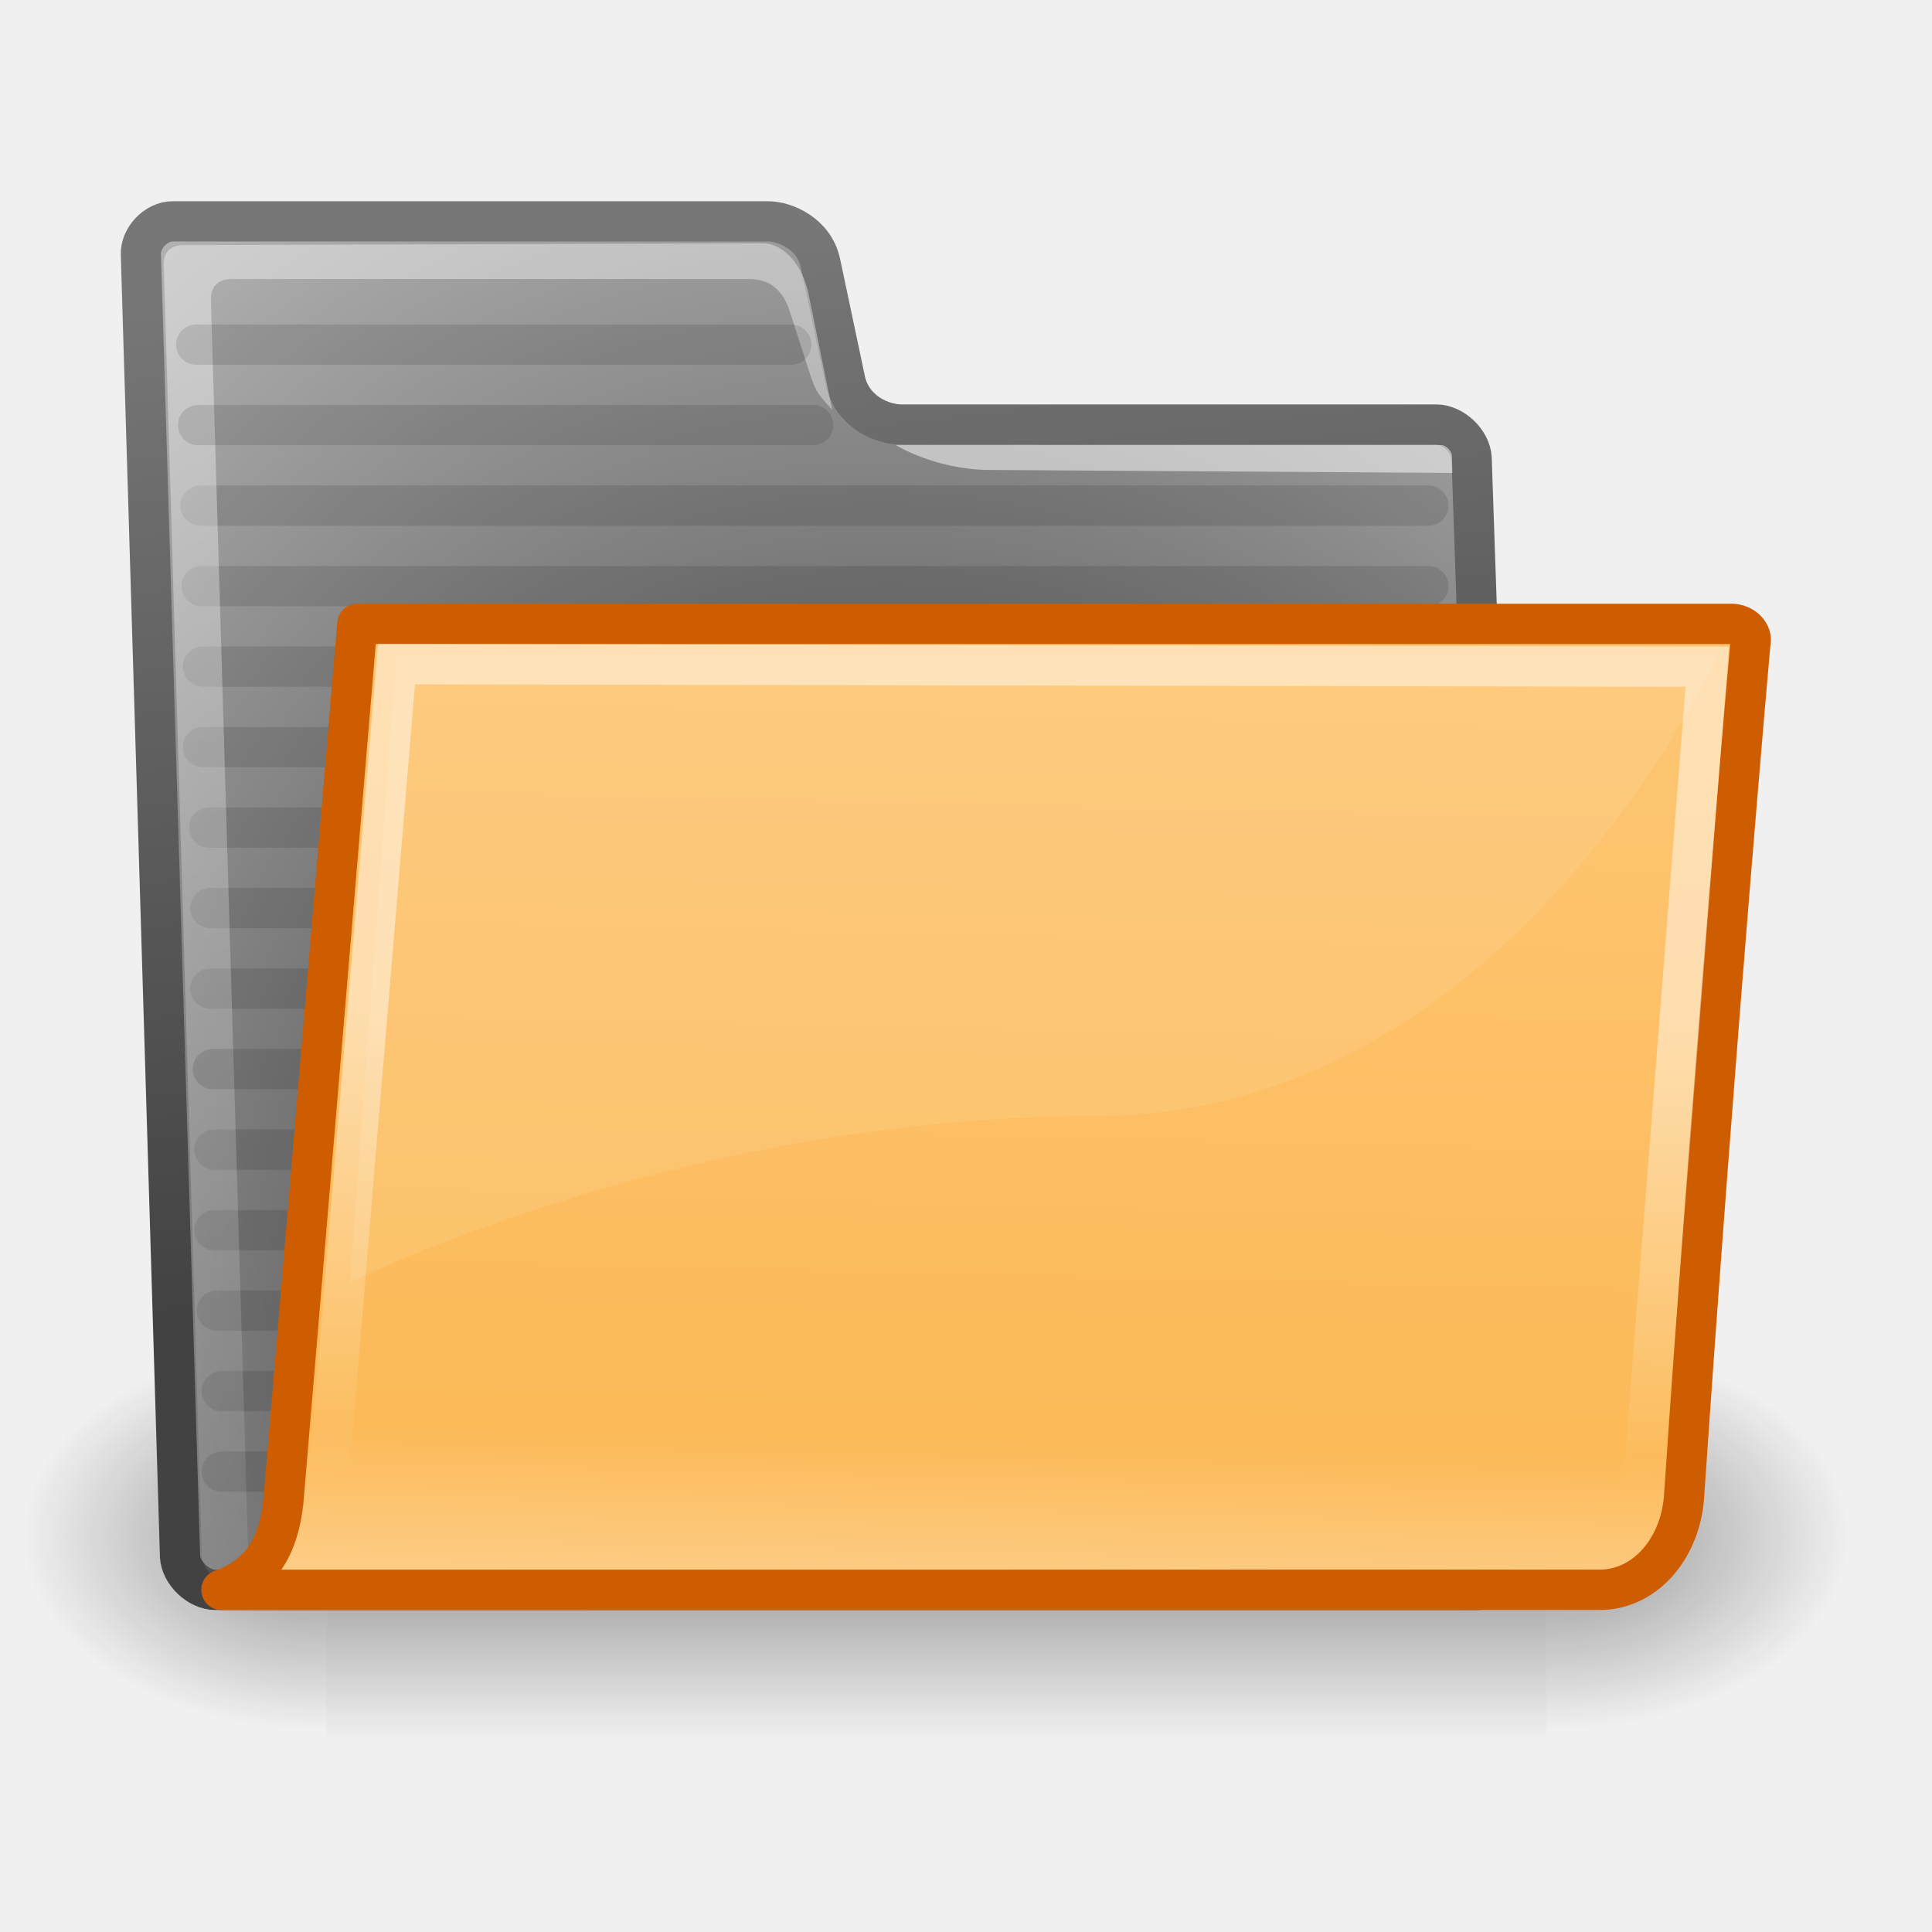
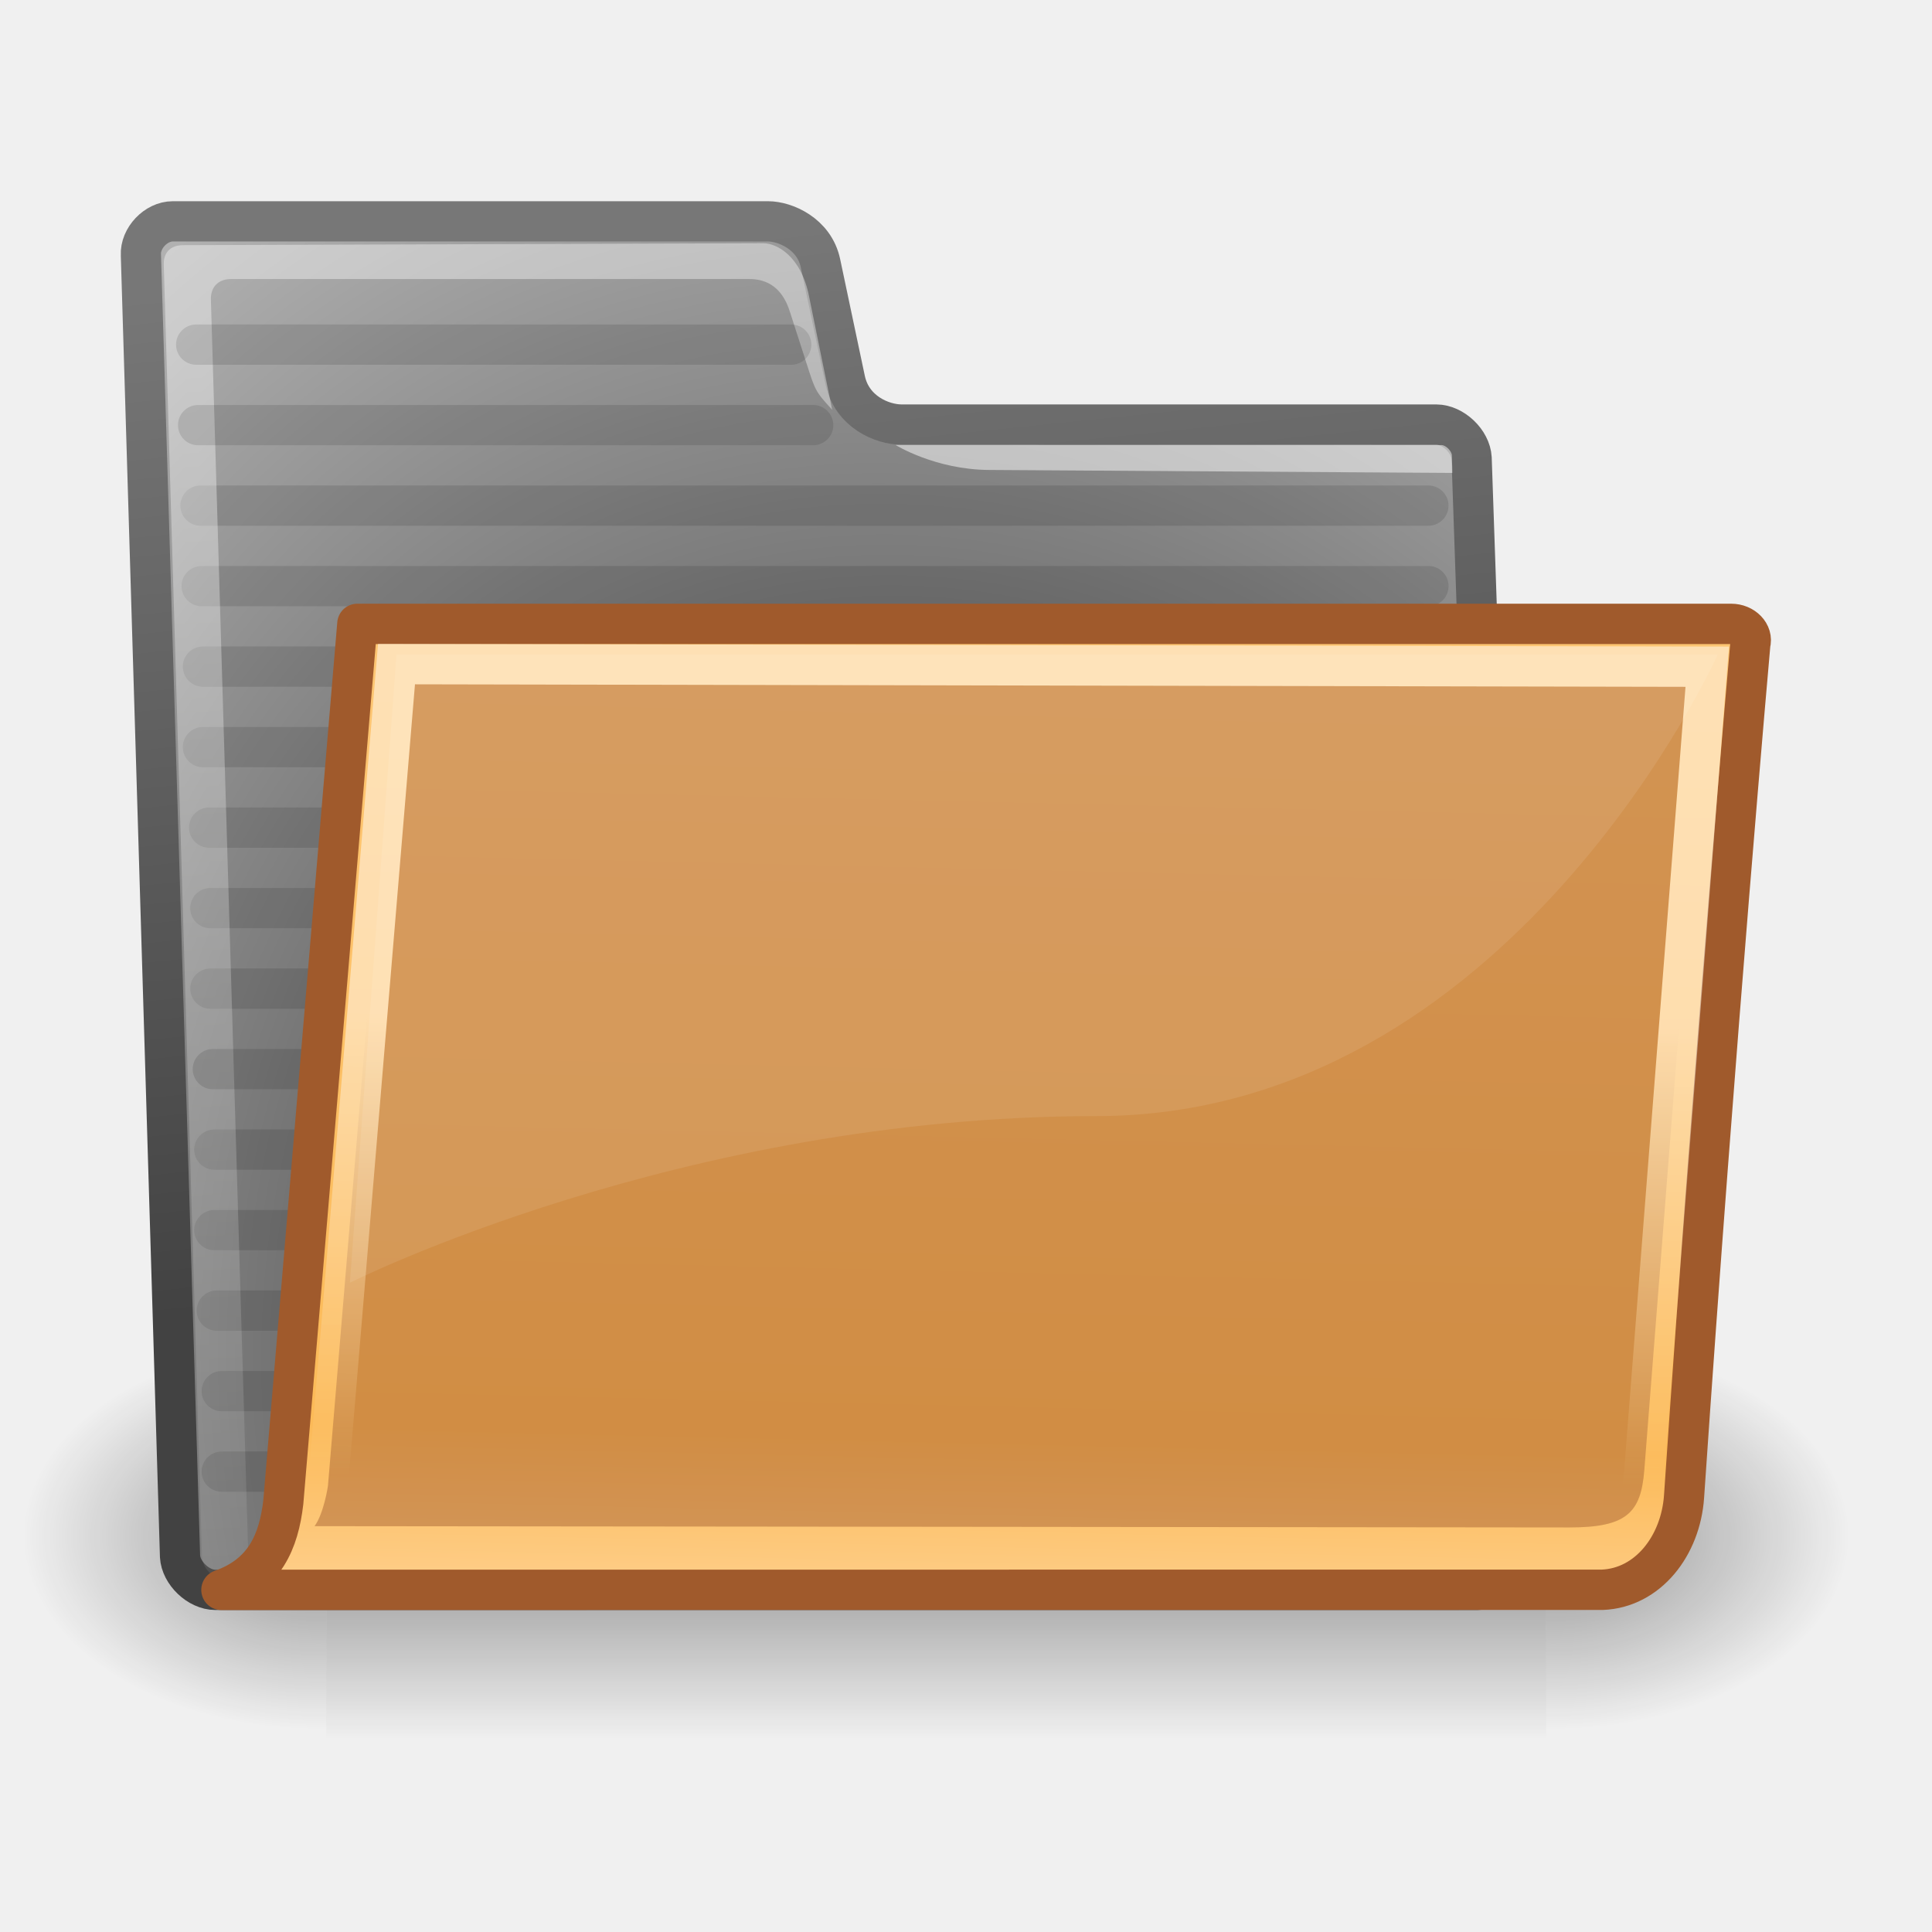
<svg xmlns="http://www.w3.org/2000/svg" xmlns:xlink="http://www.w3.org/1999/xlink" width="48px" height="48px" id="svg97" version="1.1">
  <defs id="defs3">
    <radialGradient xlink:href="#linearGradient5060" id="radialGradient6719" gradientUnits="userSpaceOnUse" gradientTransform="matrix(-2.774389,0,0,1.969706,112.7623,-872.8854)" cx="605.714" cy="486.648" fx="605.714" fy="486.648" r="117.143" />
    <linearGradient id="linearGradient5060">
      <stop style="stop-color:black;stop-opacity:1;" offset="0" id="stop5062" />
      <stop style="stop-color:black;stop-opacity:0;" offset="1" id="stop5064" />
    </linearGradient>
    <radialGradient xlink:href="#linearGradient5060" id="radialGradient6717" gradientUnits="userSpaceOnUse" gradientTransform="matrix(2.774389,0,0,1.969706,-1891.633,-872.8854)" cx="605.714" cy="486.648" fx="605.714" fy="486.648" r="117.143" />
    <linearGradient id="linearGradient5048">
      <stop style="stop-color:black;stop-opacity:0;" offset="0" id="stop5050" />
      <stop id="stop5056" offset="0.5" style="stop-color:black;stop-opacity:1;" />
      <stop style="stop-color:black;stop-opacity:0;" offset="1" id="stop5052" />
    </linearGradient>
    <linearGradient xlink:href="#linearGradient5048" id="linearGradient6715" gradientUnits="userSpaceOnUse" gradientTransform="matrix(2.774389,0,0,1.969706,-1892.179,-872.8854)" x1="302.857" y1="366.648" x2="302.857" y2="609.505" />
    <linearGradient id="linearGradient3344">
      <stop style="stop-color:#fecf8c;stop-opacity:1;" offset="0" id="stop3346" />
      <stop id="stop3352" offset="0.184" style="stop-color:#fcba58;stop-opacity:1;" />
      <stop style="stop-color:#fdc572;stop-opacity:1;" offset="1" id="stop3348" />
    </linearGradient>
    <linearGradient id="linearGradient10997">
      <stop style="stop-color:#ffffff;stop-opacity:1;" offset="0" id="stop10999" />
      <stop style="stop-color:#ffffff;stop-opacity:0;" offset="1" id="stop11001" />
    </linearGradient>
    <linearGradient id="linearGradient127">
      <stop id="stop128" offset="0" style="stop-color:#ffffff;stop-opacity:1;" />
      <stop id="stop129" offset="1" style="stop-color:#ffffff;stop-opacity:0;" />
    </linearGradient>
    <linearGradient id="linearGradient9806">
      <stop style="stop-color:#000000;stop-opacity:1;" offset="0" id="stop9808" />
      <stop style="stop-color:#000000;stop-opacity:0;" offset="1" id="stop9810" />
    </linearGradient>
    <linearGradient id="linearGradient9766">
      <stop style="stop-color:#6194cb;stop-opacity:1;" offset="0" id="stop9768" />
      <stop style="stop-color:#729fcf;stop-opacity:1;" offset="1" id="stop9770" />
    </linearGradient>
    <linearGradient id="linearGradient3096">
      <stop id="stop3098" offset="0" style="stop-color:#424242;stop-opacity:1;" />
      <stop id="stop3100" offset="1" style="stop-color:#777777;stop-opacity:1;" />
    </linearGradient>
    <linearGradient id="linearGradient319">
      <stop id="stop320" offset="0" style="stop-color:#ffffff;stop-opacity:1;" />
      <stop id="stop321" offset="1" style="stop-color:#ffffff;stop-opacity:0;" />
    </linearGradient>
    <linearGradient id="linearGradient1789">
      <stop style="stop-color:#202020;stop-opacity:1;" offset="0" id="stop1790" />
      <stop style="stop-color:#b9b9b9;stop-opacity:1;" offset="1" id="stop1791" />
    </linearGradient>
    <radialGradient xlink:href="#linearGradient1789" id="radialGradient238" gradientUnits="userSpaceOnUse" gradientTransform="matrix(1.056008,1.513357e-2,0.142618,1.251599,-2.276279,-10.28106)" cx="20.706" cy="37.518" fx="20.706" fy="37.518" r="30.905" />
    <linearGradient id="linearGradient3983">
      <stop style="stop-color:#ffffff;stop-opacity:0.876;" offset="0" id="stop3984" />
      <stop style="stop-color:#fffffe;stop-opacity:0;" offset="1" id="stop3985" />
    </linearGradient>
    <linearGradient xlink:href="#linearGradient3983" id="linearGradient491" gradientUnits="userSpaceOnUse" gradientTransform="matrix(1.516844,0,0,0.708978,-0.879573,-1.318166)" x1="6.23" y1="13.773" x2="9.898" y2="66.834" />
    <linearGradient gradientUnits="userSpaceOnUse" y2="46.689" x2="12.854" y1="32.567" x1="13.036" gradientTransform="matrix(1.317489,0,0,0.816256,-0.879573,-1.318166)" id="linearGradient322" xlink:href="#linearGradient319" />
    <linearGradient gradientUnits="userSpaceOnUse" y2="6.18" x2="15.515" y1="31.368" x1="18.113" id="linearGradient3104" xlink:href="#linearGradient3096" />
    <radialGradient xlink:href="#linearGradient9806" id="radialGradient9812" cx="24.351" cy="41.592" fx="24.351" fy="41.592" r="19.136" gradientTransform="matrix(1,0,0,0.242494,-8.239935e-18,31.50606)" gradientUnits="userSpaceOnUse" />
    <linearGradient xlink:href="#linearGradient10997" id="linearGradient11003" x1="19.49" y1="6.144" x2="19.387" y2="8.1" gradientUnits="userSpaceOnUse" />
    <linearGradient xlink:href="#linearGradient127" id="linearGradient2296" gradientUnits="userSpaceOnUse" gradientTransform="matrix(1.207872,0,0,0.827902,-0.952004,-0.117547)" x1="21.354" y1="26.384" x2="20.796" y2="50.771" />
    <linearGradient xlink:href="#linearGradient127" id="linearGradient3289" gradientUnits="userSpaceOnUse" gradientTransform="matrix(1.207872,0,-4.031129e-2,0.827902,-29.59565,-0.117547)" x1="20.133" y1="33.647" x2="20.796" y2="50.771" />
    <linearGradient xlink:href="#linearGradient3344" id="linearGradient3350" x1="28.238" y1="40.013" x2="28.753" y2="17.488" gradientUnits="userSpaceOnUse" />
  </defs>
  <g id="layer1">
    <g style="display:inline" transform="matrix(2.262383e-2,0,0,2.086758e-2,43.38343,36.36962)" id="g6707">
      <rect style="opacity:0.402;color:black;fill:url(#linearGradient6715);fill-opacity:1;fill-rule:nonzero;stroke:none;stroke-width:1;stroke-linecap:round;stroke-linejoin:miter;marker:none;marker-start:none;marker-mid:none;marker-end:none;stroke-miterlimit:4;stroke-dasharray:none;stroke-dashoffset:0;stroke-opacity:1;visibility:visible;display:inline;overflow:visible" id="rect6709" width="1339.633" height="478.357" x="-1559.252" y="-150.697" />
      <path style="opacity:0.402;color:black;fill:url(#radialGradient6717);fill-opacity:1;fill-rule:nonzero;stroke:none;stroke-width:1;stroke-linecap:round;stroke-linejoin:miter;marker:none;marker-start:none;marker-mid:none;marker-end:none;stroke-miterlimit:4;stroke-dasharray:none;stroke-dashoffset:0;stroke-opacity:1;visibility:visible;display:inline;overflow:visible" d="M -219.619,-150.68 C -219.619,-150.68 -219.619,327.65 -219.619,327.65 C -76.745,328.551 125.781,220.481 125.781,88.454 C 125.781,-43.572 -33.655,-150.68 -219.619,-150.68 z " id="path6711" />
      <path id="path6713" d="M -1559.252,-150.68 C -1559.252,-150.68 -1559.252,327.65 -1559.252,327.65 C -1702.127,328.551 -1904.652,220.481 -1904.652,88.454 C -1904.652,-43.572 -1745.216,-150.68 -1559.252,-150.68 z " style="opacity:0.402;color:black;fill:url(#radialGradient6719);fill-opacity:1;fill-rule:nonzero;stroke:none;stroke-width:1;stroke-linecap:round;stroke-linejoin:miter;marker:none;marker-start:none;marker-mid:none;marker-end:none;stroke-miterlimit:4;stroke-dasharray:none;stroke-dashoffset:0;stroke-opacity:1;visibility:visible;display:inline;overflow:visible" />
    </g>
    <path d="M 4.522,38.687 C 4.544,39.104 4.982,39.52 5.398,39.52 L 36.725,39.52 C 37.141,39.52 37.536,39.104 37.514,38.687 L 36.578,11.461 C 36.556,11.044 36.118,10.628 35.701,10.628 L 22.431,10.628 C 21.945,10.628 21.196,10.312 21.029,9.521 L 20.417,6.628 C 20.262,5.893 19.535,5.59 19.119,5.59 L 4.34,5.59 C 3.924,5.59 3.529,6.007 3.551,6.423 L 4.522,38.687 z " id="path216" style="fill:url(#radialGradient238);fill-opacity:1;fill-rule:nonzero;stroke:url(#linearGradient3104);stroke-width:0.998;stroke-linecap:round;stroke-linejoin:round;stroke-miterlimit:4;stroke-dasharray:none;stroke-opacity:1" transform="matrix(1.00104,0,0,1.002076,-5.390135e-2,-0.102084)" />
    <g id="g3953">
      <path style="opacity:0.114;color:#000000;fill:#729fcf;fill-opacity:1;fill-rule:nonzero;stroke:#000000;stroke-width:1;stroke-linecap:round;stroke-linejoin:round;marker:none;marker-start:none;marker-mid:none;marker-end:none;stroke-miterlimit:4;stroke-dasharray:none;stroke-dashoffset:0;stroke-opacity:1;visibility:visible;display:inline;overflow:visible" d="M 5.042,18.562 L 35.489,18.562" id="path9784" />
      <path id="path9778" d="M 4.981,12.562 L 35.488,12.562" style="opacity:0.114;color:#000000;fill:#729fcf;fill-opacity:1;fill-rule:nonzero;stroke:#000000;stroke-width:1;stroke-linecap:round;stroke-linejoin:round;marker:none;marker-start:none;marker-mid:none;marker-end:none;stroke-miterlimit:4;stroke-dasharray:none;stroke-dashoffset:0;stroke-opacity:1;visibility:visible;display:inline;overflow:visible" />
      <path style="opacity:0.114;color:#000000;fill:#729fcf;fill-opacity:1;fill-rule:nonzero;stroke:#000000;stroke-width:1;stroke-linecap:round;stroke-linejoin:round;marker:none;marker-start:none;marker-mid:none;marker-end:none;stroke-miterlimit:4;stroke-dasharray:none;stroke-dashoffset:0;stroke-opacity:1;visibility:visible;display:inline;overflow:visible" d="M 5.227,22.562 L 35.492,22.562" id="path9788" />
      <path id="path9798" d="M 5.386,32.562 L 35.495,32.562" style="opacity:0.114;color:#000000;fill:#729fcf;fill-opacity:1;fill-rule:nonzero;stroke:#000000;stroke-width:1;stroke-linecap:round;stroke-linejoin:round;marker:none;marker-start:none;marker-mid:none;marker-end:none;stroke-miterlimit:4;stroke-dasharray:none;stroke-dashoffset:0;stroke-opacity:1;visibility:visible;display:inline;overflow:visible" />
      <path style="opacity:0.114;color:#000000;fill:#729fcf;fill-opacity:1;fill-rule:nonzero;stroke:#000000;stroke-width:1;stroke-linecap:round;stroke-linejoin:round;marker:none;marker-start:none;marker-mid:none;marker-end:none;stroke-miterlimit:4;stroke-dasharray:none;stroke-dashoffset:0;stroke-opacity:1;visibility:visible;display:inline;overflow:visible" d="M 5.509,34.562 L 35.497,34.562" id="path9800" />
      <path id="path9782" d="M 5.042,16.562 L 35.489,16.562" style="opacity:0.114;color:#000000;fill:#729fcf;fill-opacity:1;fill-rule:nonzero;stroke:#000000;stroke-width:1;stroke-linecap:round;stroke-linejoin:round;marker:none;marker-start:none;marker-mid:none;marker-end:none;stroke-miterlimit:4;stroke-dasharray:none;stroke-dashoffset:0;stroke-opacity:1;visibility:visible;display:inline;overflow:visible" />
      <path id="path9786" d="M 5.196,20.562 L 35.492,20.562" style="opacity:0.114;color:#000000;fill:#729fcf;fill-opacity:1;fill-rule:nonzero;stroke:#000000;stroke-width:1;stroke-linecap:round;stroke-linejoin:round;marker:none;marker-start:none;marker-mid:none;marker-end:none;stroke-miterlimit:4;stroke-dasharray:none;stroke-dashoffset:0;stroke-opacity:1;visibility:visible;display:inline;overflow:visible" />
      <path style="opacity:0.114;color:#000000;fill:#729fcf;fill-opacity:1;fill-rule:nonzero;stroke:#000000;stroke-width:1;stroke-linecap:round;stroke-linejoin:round;marker:none;marker-start:none;marker-mid:none;marker-end:none;stroke-miterlimit:4;stroke-dasharray:none;stroke-dashoffset:0;stroke-opacity:1;visibility:visible;display:inline;overflow:visible" d="M 5.011,14.562 L 35.489,14.562" id="path9780" />
      <g transform="matrix(1.040764,0,5.449252e-2,1.040764,-8.539401,2.452526)" id="g220" style="fill:#ffffff;fill-opacity:0.757;fill-rule:nonzero;stroke:none;stroke-width:0.999;stroke-miterlimit:4">
        <path id="path221" d="M 42.417,8.515 C 42.422,8.418 42.289,8.268 42.182,8.268 L 29.151,8.266 C 29.151,8.266 30.062,8.854 31.352,8.862 L 42.406,8.933 C 42.417,8.722 42.409,8.677 42.417,8.515 z " style="fill:#ffffff;fill-opacity:0.508" />
      </g>
      <path id="path9790" d="M 5.227,24.562 L 35.492,24.562" style="opacity:0.114;color:#000000;fill:#729fcf;fill-opacity:1;fill-rule:nonzero;stroke:#000000;stroke-width:1;stroke-linecap:round;stroke-linejoin:round;marker:none;marker-start:none;marker-mid:none;marker-end:none;stroke-miterlimit:4;stroke-dasharray:none;stroke-dashoffset:0;stroke-opacity:1;visibility:visible;display:inline;overflow:visible" />
      <path style="opacity:0.114;color:#000000;fill:#729fcf;fill-opacity:1;fill-rule:nonzero;stroke:#000000;stroke-width:1;stroke-linecap:round;stroke-linejoin:round;marker:none;marker-start:none;marker-mid:none;marker-end:none;stroke-miterlimit:4;stroke-dasharray:none;stroke-dashoffset:0;stroke-opacity:1;visibility:visible;display:inline;overflow:visible" d="M 5.325,30.562 L 35.494,30.562" id="path9796" />
      <path id="path9794" d="M 5.325,28.562 L 35.494,28.562" style="opacity:0.114;color:#000000;fill:#729fcf;fill-opacity:1;fill-rule:nonzero;stroke:#000000;stroke-width:1;stroke-linecap:round;stroke-linejoin:round;marker:none;marker-start:none;marker-mid:none;marker-end:none;stroke-miterlimit:4;stroke-dasharray:none;stroke-dashoffset:0;stroke-opacity:1;visibility:visible;display:inline;overflow:visible" />
      <path id="path9802" d="M 5.509,36.562 L 35.497,36.562" style="opacity:0.114;color:#000000;fill:#729fcf;fill-opacity:1;fill-rule:nonzero;stroke:#000000;stroke-width:1;stroke-linecap:round;stroke-linejoin:round;marker:none;marker-start:none;marker-mid:none;marker-end:none;stroke-miterlimit:4;stroke-dasharray:none;stroke-dashoffset:0;stroke-opacity:1;visibility:visible;display:inline;overflow:visible" />
      <path id="path219" d="M 6.068,38.864 C 6.085,39.176 5.887,39.384 5.57,39.28 L 5.57,39.28 C 5.252,39.176 5.033,38.968 5.017,38.656 L 4.069,6.591 C 4.053,6.279 4.234,6.091 4.546,6.091 L 18.968,6.043 C 19.281,6.043 19.9,6.343 20.101,7.365 L 20.675,10.181 C 20.248,9.715 20.256,9.701 20.037,9.024 L 19.631,7.765 C 19.412,7.037 18.933,6.933 18.621,6.933 L 5.733,6.933 C 5.421,6.933 5.224,7.141 5.24,7.453 L 6.178,38.968 L 6.068,38.864 z " style="opacity:0.451;color:#000000;fill:url(#linearGradient491);fill-opacity:1;fill-rule:nonzero;stroke:none;stroke-width:1.214;stroke-linecap:butt;stroke-linejoin:miter;marker:none;marker-start:none;marker-mid:none;marker-end:none;stroke-miterlimit:4;stroke-dashoffset:0;stroke-opacity:1;visibility:visible;display:block;overflow:visible" />
      <path style="opacity:0.114;color:#000000;fill:#729fcf;fill-opacity:1;fill-rule:nonzero;stroke:#000000;stroke-width:1;stroke-linecap:round;stroke-linejoin:round;marker:none;marker-start:none;marker-mid:none;marker-end:none;stroke-miterlimit:4;stroke-dasharray:none;stroke-dashoffset:0;stroke-opacity:1;visibility:visible;display:inline;overflow:visible" d="M 5.288,26.562 L 35.493,26.562" id="path9792" />
      <path id="path9774" d="M 4.874,8.562 L 19.657,8.562" style="opacity:0.114;color:#000000;fill:#729fcf;fill-opacity:1;fill-rule:nonzero;stroke:#000000;stroke-width:1;stroke-linecap:round;stroke-linejoin:round;marker:none;marker-start:none;marker-mid:none;marker-end:none;stroke-miterlimit:4;stroke-dasharray:none;stroke-dashoffset:0;stroke-opacity:1;visibility:visible;display:inline;overflow:visible" />
      <path style="opacity:0.114;color:#000000;fill:#729fcf;fill-opacity:1;fill-rule:nonzero;stroke:#000000;stroke-width:1;stroke-linecap:round;stroke-linejoin:round;marker:none;marker-start:none;marker-mid:none;marker-end:none;stroke-miterlimit:4;stroke-dasharray:none;stroke-dashoffset:0;stroke-opacity:1;visibility:visible;display:inline;overflow:visible" d="M 4.922,10.562 L 20.203,10.562" id="path9776" />
    </g>
-     <path style="color:#000000;fill:url(#linearGradient3350);fill-opacity:1;fill-rule:nonzero;stroke:#ce5c00;stroke-width:1.005;stroke-linecap:butt;stroke-linejoin:round;marker:none;marker-start:none;marker-mid:none;marker-end:none;stroke-miterlimit:4;stroke-dasharray:none;stroke-dashoffset:0;stroke-opacity:1;visibility:visible;display:block" d="M 39.784,39.511 C 40.927,39.467 41.747,38.414 41.831,37.19 C 42.622,25.641 43.49,15.958 43.49,15.958 C 43.562,15.71 43.322,15.463 43.01,15.463 L 8.639,15.463 C 8.639,15.463 6.788,37.33 6.788,37.33 C 6.674,38.312 6.322,39.134 5.238,39.513 L 39.784,39.511 z " id="path233" transform="matrix(0.993091,0,0,0.997896,0.297716,6.983586e-2)" />
-     <path id="path304" d="M 9.62,16.464 L 42.411,16.529 L 40.837,36.531 C 40.753,37.602 40.387,37.959 38.965,37.959 C 37.093,37.959 10.287,37.927 7.57,37.927 C 7.803,37.606 7.904,36.938 7.905,36.922 L 9.62,16.464 z " style="opacity:0.466;fill:none;fill-opacity:1;fill-rule:evenodd;stroke:url(#linearGradient322);stroke-width:1.005px;stroke-linecap:round;stroke-linejoin:miter;stroke-opacity:1" transform="matrix(0.993091,0,0,0.997896,0.297716,6.983586e-2)" />
+     <path style="color:#000000;fill:url(#linearGradient3350);fill-opacity:1;fill-rule:nonzero;stroke:#a05a2c;stroke-width:1.005;stroke-linecap:butt;stroke-linejoin:round;marker:none;marker-start:none;marker-mid:none;marker-end:none;stroke-miterlimit:4;stroke-dasharray:none;stroke-dashoffset:0;stroke-opacity:1;visibility:visible;display:block" d="M 39.784,39.511 C 40.927,39.467 41.747,38.414 41.831,37.19 C 42.622,25.641 43.49,15.958 43.49,15.958 C 43.562,15.71 43.322,15.463 43.01,15.463 L 8.639,15.463 C 8.639,15.463 6.788,37.33 6.788,37.33 C 6.674,38.312 6.322,39.134 5.238,39.513 L 39.784,39.511 z " id="path233" transform="matrix(0.993091,0,0,0.997896,0.297716,6.983586e-2)" />
+     <path id="path304" d="M 9.62,16.464 L 42.411,16.529 L 40.837,36.531 C 40.753,37.602 40.387,37.959 38.965,37.959 C 37.093,37.959 10.287,37.927 7.57,37.927 C 7.803,37.606 7.904,36.938 7.905,36.922 L 9.62,16.464 z " style="opacity:0.466;fill:#a05a2c;fill-opacity:1;fill-rule:evenodd;stroke:url(#linearGradient322);stroke-width:1.005px;stroke-linecap:round;stroke-linejoin:miter;stroke-opacity:1" transform="matrix(0.993091,0,0,0.997896,0.297716,6.983586e-2)" />
    <path id="path323" d="M 9.62,16.223 L 8.454,31.866 C 8.454,31.866 16.75,27.718 27.12,27.718 C 37.49,27.718 42.675,16.223 42.675,16.223 L 9.62,16.223 z " style="fill:#ffffff;fill-opacity:0.089;fill-rule:evenodd;stroke:none;stroke-width:1px;stroke-linecap:butt;stroke-linejoin:miter;stroke-opacity:1" transform="matrix(0.993091,0,0,0.997896,0.297716,6.983586e-2)" />
    <g style="opacity:0.415;fill:url(#linearGradient11003);fill-opacity:1;fill-rule:nonzero;stroke:#000000;stroke-miterlimit:4" transform="matrix(1.040764,0,5.449252e-2,1.365642,-8.358528,0.921788)" id="g217" />
  </g>
  <g id="layer2" />
</svg>
